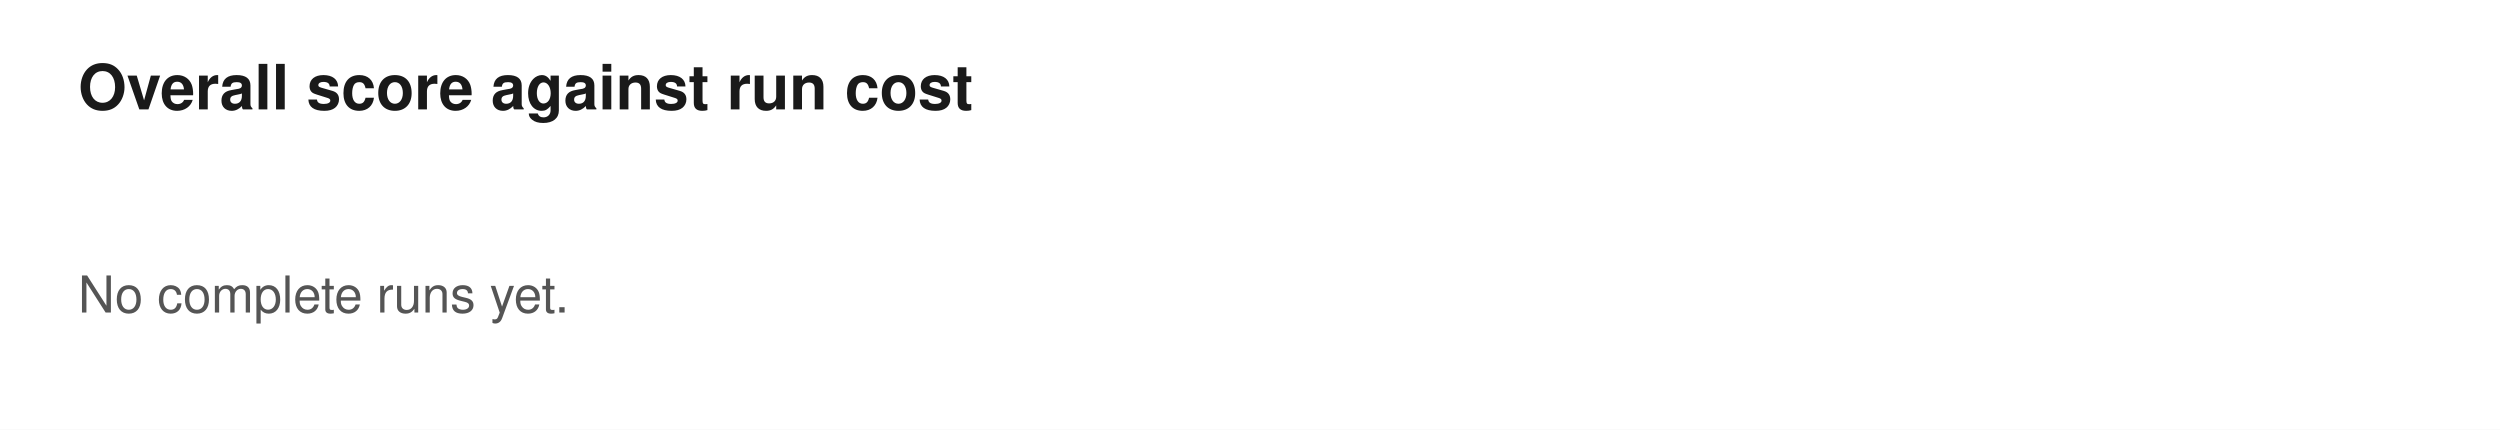
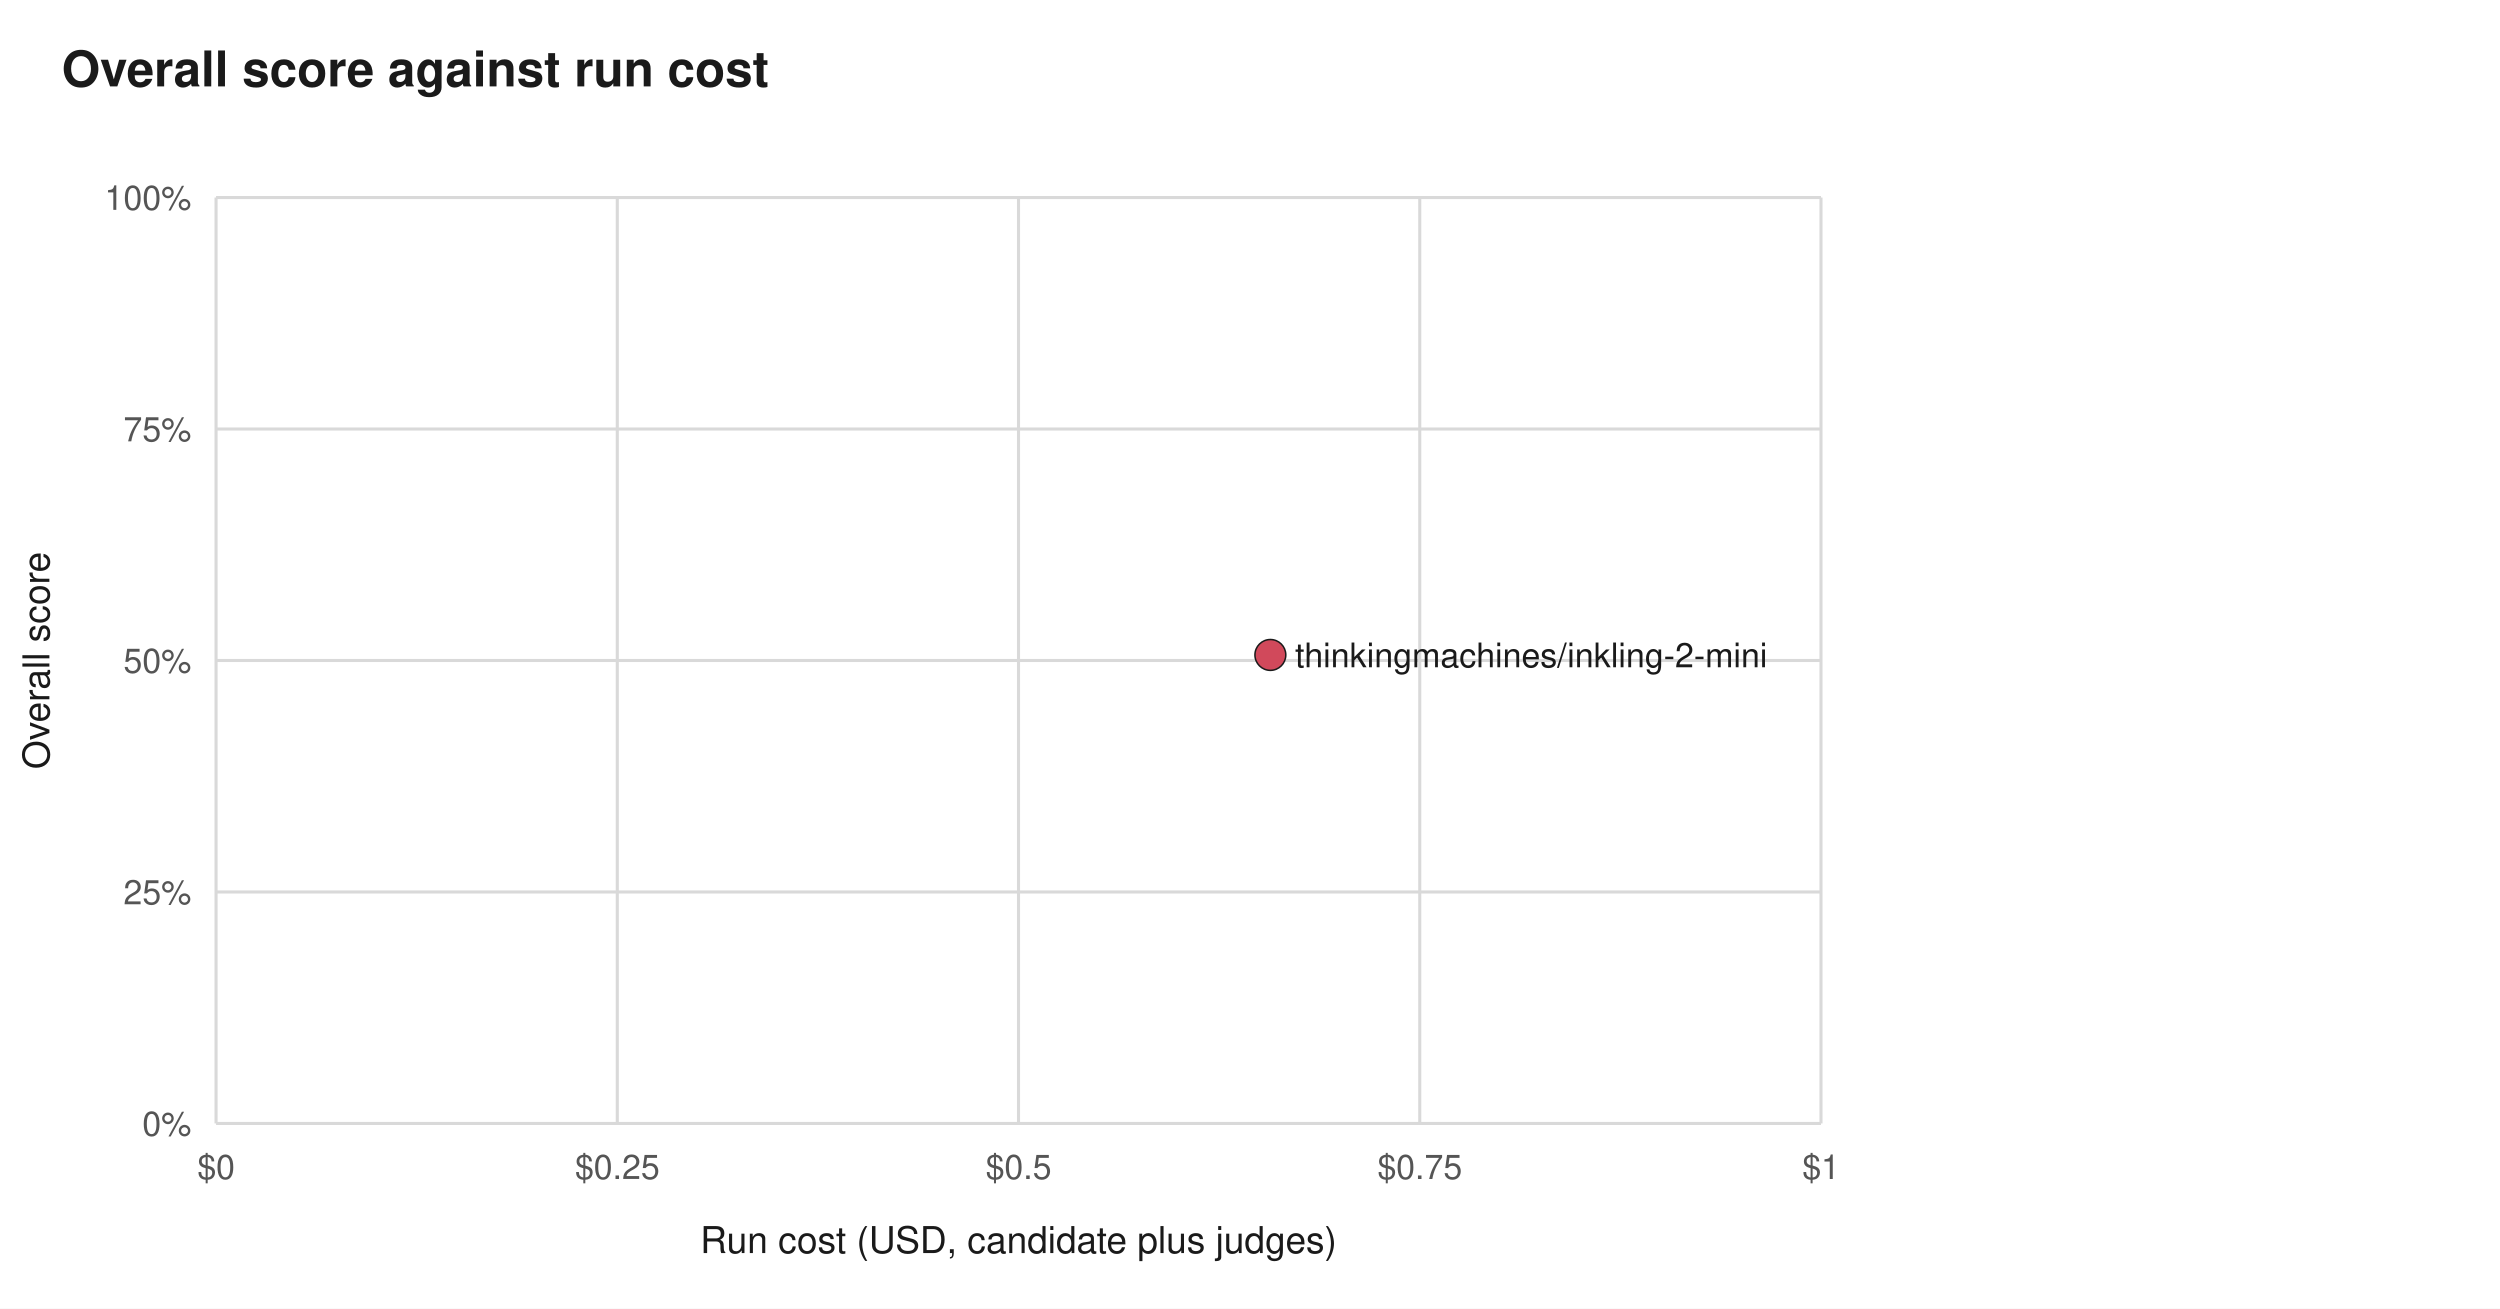
- <svg xmlns="http://www.w3.org/2000/svg" width="640" height="110" viewBox="0 0 640 110" role="img">
-   <rect x="0" y="0" width="640" height="110" fill="#ffffff" />
+ <svg xmlns="http://www.w3.org/2000/svg" width="810" height="424" viewBox="0 0 810 424" role="img">
+   <rect x="0" y="0" width="810" height="424" fill="#ffffff" />
  <text x="20.0" y="28.0" font-size="16" text-anchor="start" fill="#1a1a1a" font-weight="bold" font-family="Helvetica, Arial, sans-serif">Overall score against run cost</text>
-   <text x="20.0" y="80.0" font-size="13" text-anchor="start" fill="#555555" font-weight="normal" font-family="Helvetica, Arial, sans-serif">No complete runs yet.</text>
+   <line x1="70" y1="364.0" x2="590" y2="364.0" stroke="#d9d9d9" stroke-width="1" />
+   <text x="62.0" y="368.0" font-size="11" text-anchor="end" fill="#555555" font-weight="normal" font-family="Helvetica, Arial, sans-serif">0%</text>
+   <line x1="70" y1="289.0" x2="590" y2="289.0" stroke="#d9d9d9" stroke-width="1" />
+   <text x="62.0" y="293.0" font-size="11" text-anchor="end" fill="#555555" font-weight="normal" font-family="Helvetica, Arial, sans-serif">25%</text>
+   <line x1="70" y1="214.0" x2="590" y2="214.0" stroke="#d9d9d9" stroke-width="1" />
+   <text x="62.0" y="218.0" font-size="11" text-anchor="end" fill="#555555" font-weight="normal" font-family="Helvetica, Arial, sans-serif">50%</text>
+   <line x1="70" y1="139.0" x2="590" y2="139.0" stroke="#d9d9d9" stroke-width="1" />
+   <text x="62.0" y="143.0" font-size="11" text-anchor="end" fill="#555555" font-weight="normal" font-family="Helvetica, Arial, sans-serif">75%</text>
+   <line x1="70" y1="64.0" x2="590" y2="64.0" stroke="#d9d9d9" stroke-width="1" />
+   <text x="62.0" y="68.0" font-size="11" text-anchor="end" fill="#555555" font-weight="normal" font-family="Helvetica, Arial, sans-serif">100%</text>
+   <line x1="70.0" y1="64" x2="70.0" y2="364" stroke="#d9d9d9" stroke-width="1" />
+   <text x="70.0" y="382.0" font-size="11" text-anchor="middle" fill="#555555" font-weight="normal" font-family="Helvetica, Arial, sans-serif">$0</text>
+   <line x1="200.0" y1="64" x2="200.0" y2="364" stroke="#d9d9d9" stroke-width="1" />
+   <text x="200.0" y="382.0" font-size="11" text-anchor="middle" fill="#555555" font-weight="normal" font-family="Helvetica, Arial, sans-serif">$0.25</text>
+   <line x1="330.0" y1="64" x2="330.0" y2="364" stroke="#d9d9d9" stroke-width="1" />
+   <text x="330.0" y="382.0" font-size="11" text-anchor="middle" fill="#555555" font-weight="normal" font-family="Helvetica, Arial, sans-serif">$0.5</text>
+   <line x1="460.0" y1="64" x2="460.0" y2="364" stroke="#d9d9d9" stroke-width="1" />
+   <text x="460.0" y="382.0" font-size="11" text-anchor="middle" fill="#555555" font-weight="normal" font-family="Helvetica, Arial, sans-serif">$0.75</text>
+   <line x1="590.0" y1="64" x2="590.0" y2="364" stroke="#d9d9d9" stroke-width="1" />
+   <text x="590.0" y="382.0" font-size="11" text-anchor="middle" fill="#555555" font-weight="normal" font-family="Helvetica, Arial, sans-serif">$1</text>
+   <text x="330.0" y="406.0" font-size="12" text-anchor="middle" fill="#1a1a1a" font-weight="normal" font-family="Helvetica, Arial, sans-serif">Run cost (USD, candidate plus judges)</text>
+   <text transform="rotate(-90 16 214.0)" x="16.0" y="214.0" font-size="12" text-anchor="middle" fill="#1a1a1a" font-weight="normal" font-family="Helvetica, Arial, sans-serif">Overall score</text>
+   <circle cx="411.6" cy="212.2" r="5" fill="#d1495b" stroke="#1a1a1a" stroke-width="0.5" />
+   <text x="419.6" y="216.2" font-size="11" text-anchor="start" fill="#1a1a1a" font-weight="normal" font-family="Helvetica, Arial, sans-serif">thinkingmachines/inkling-2-mini</text>
</svg>
